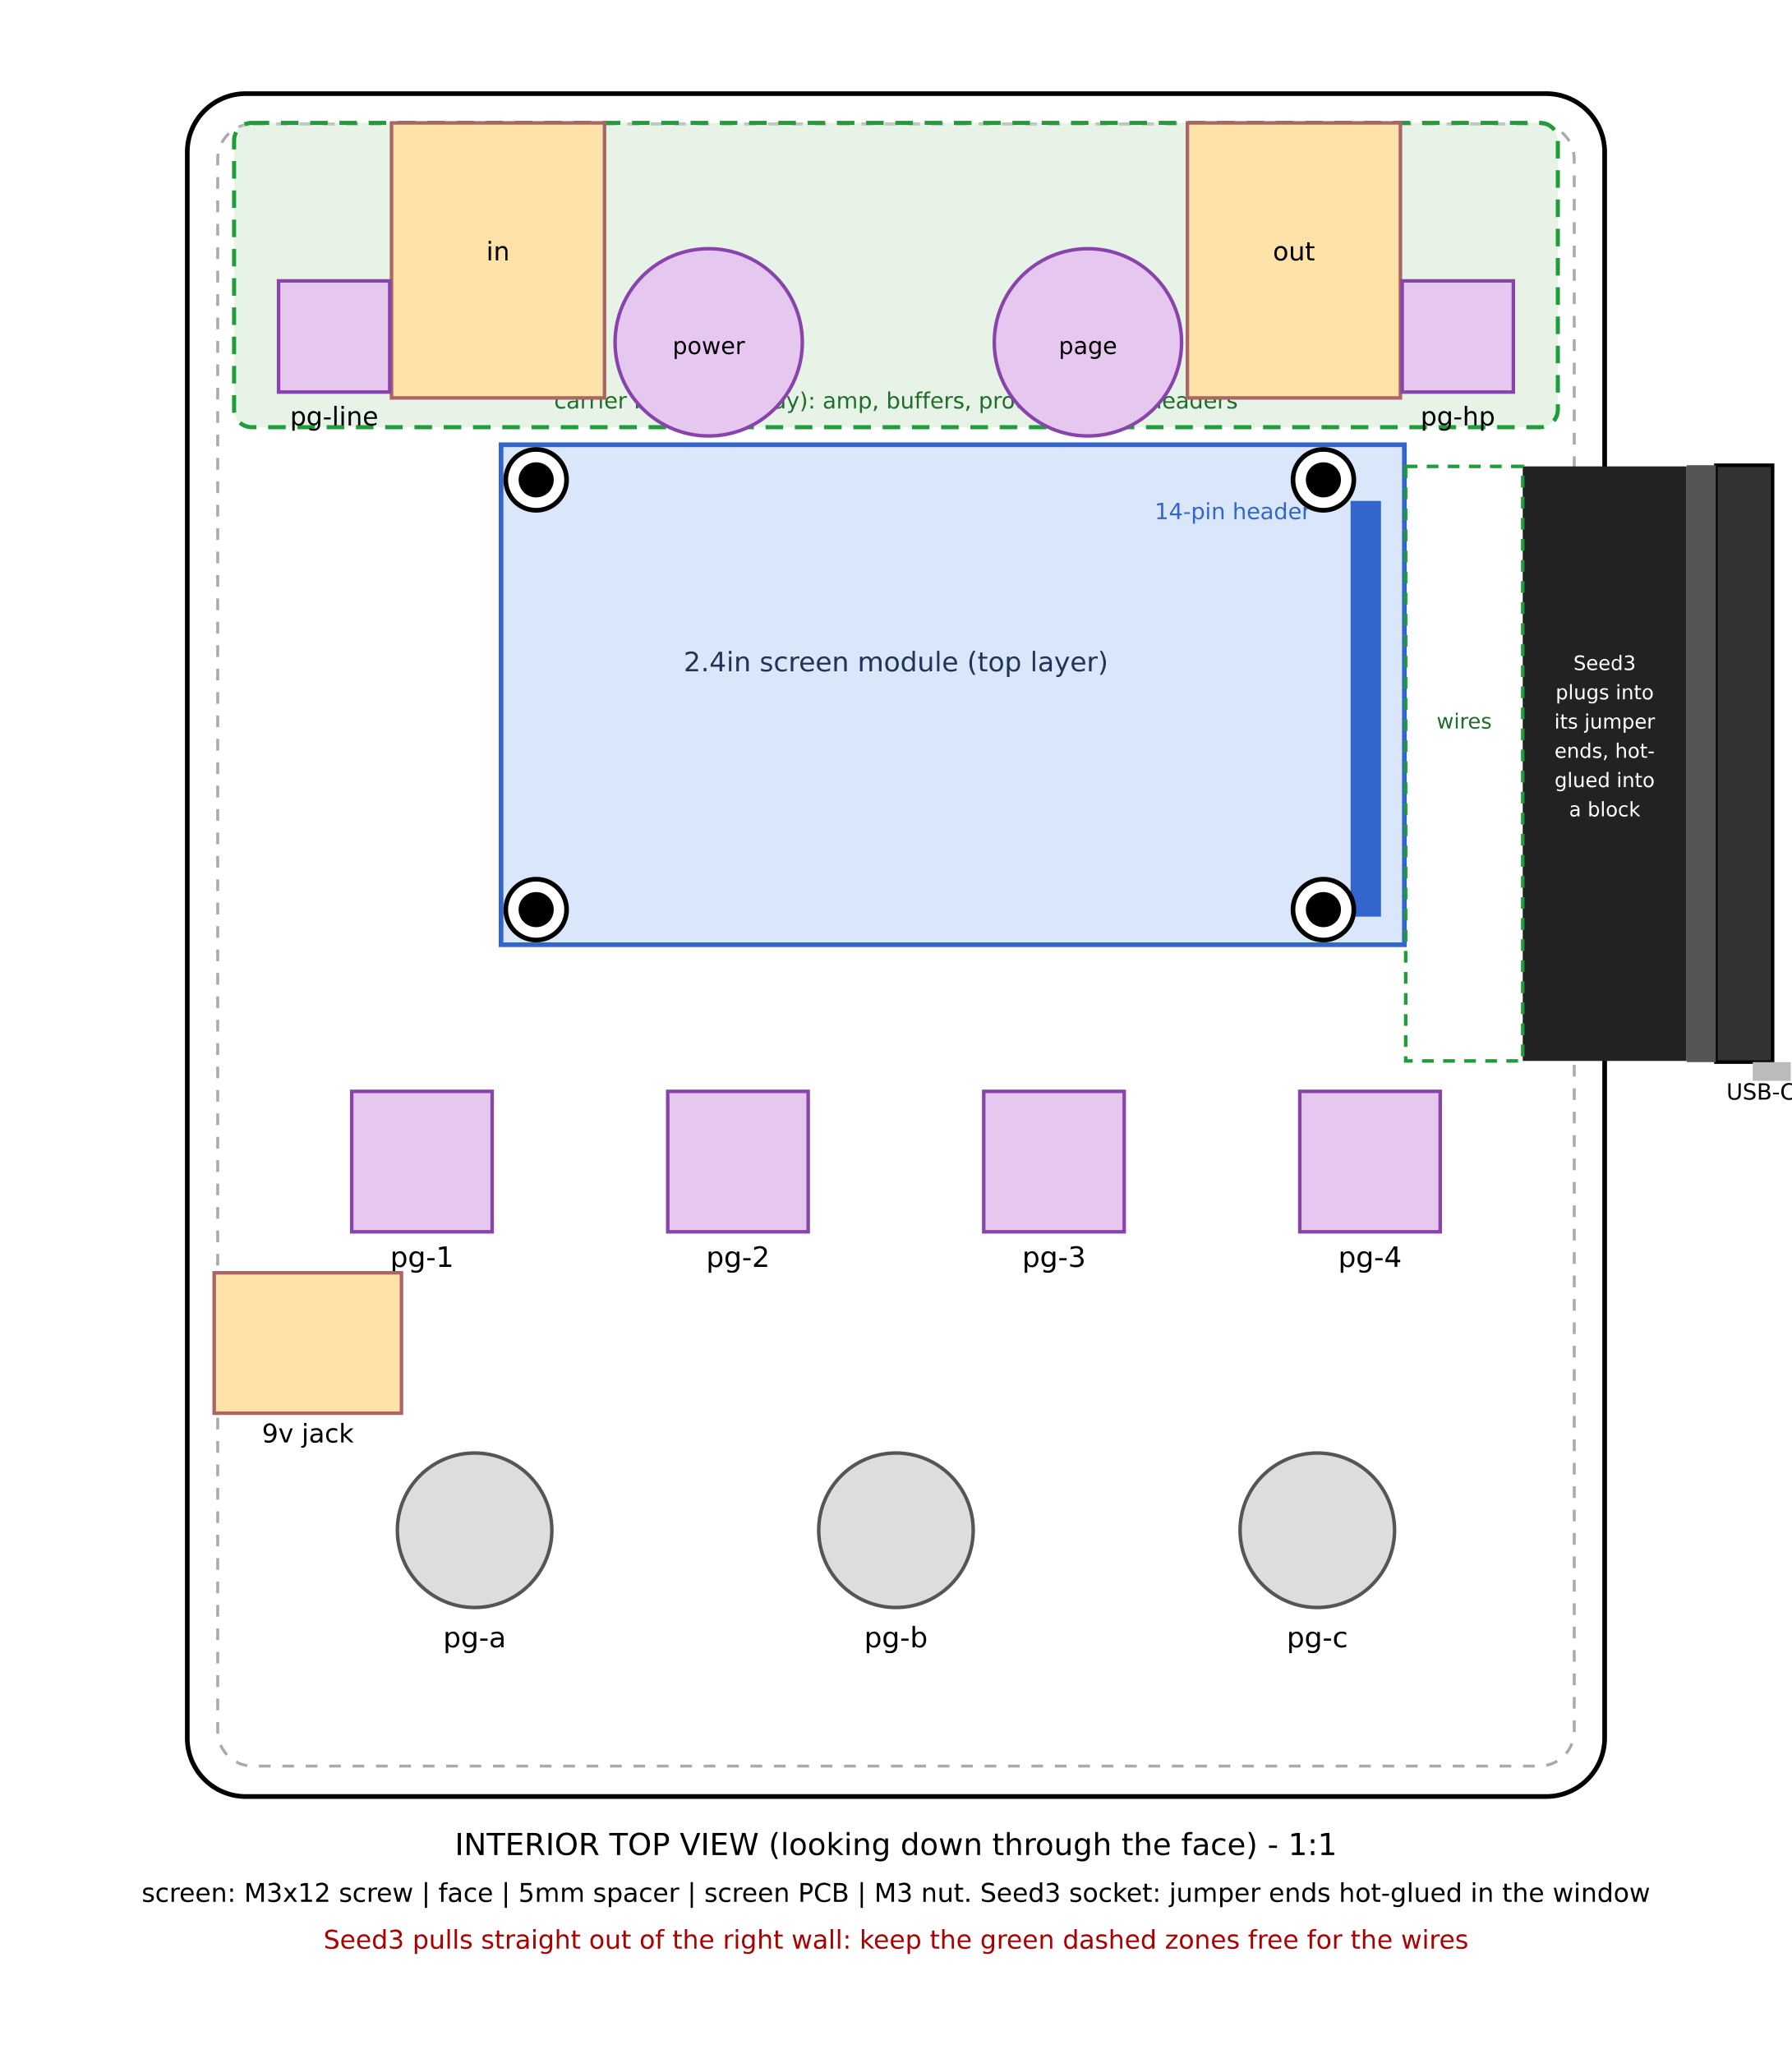
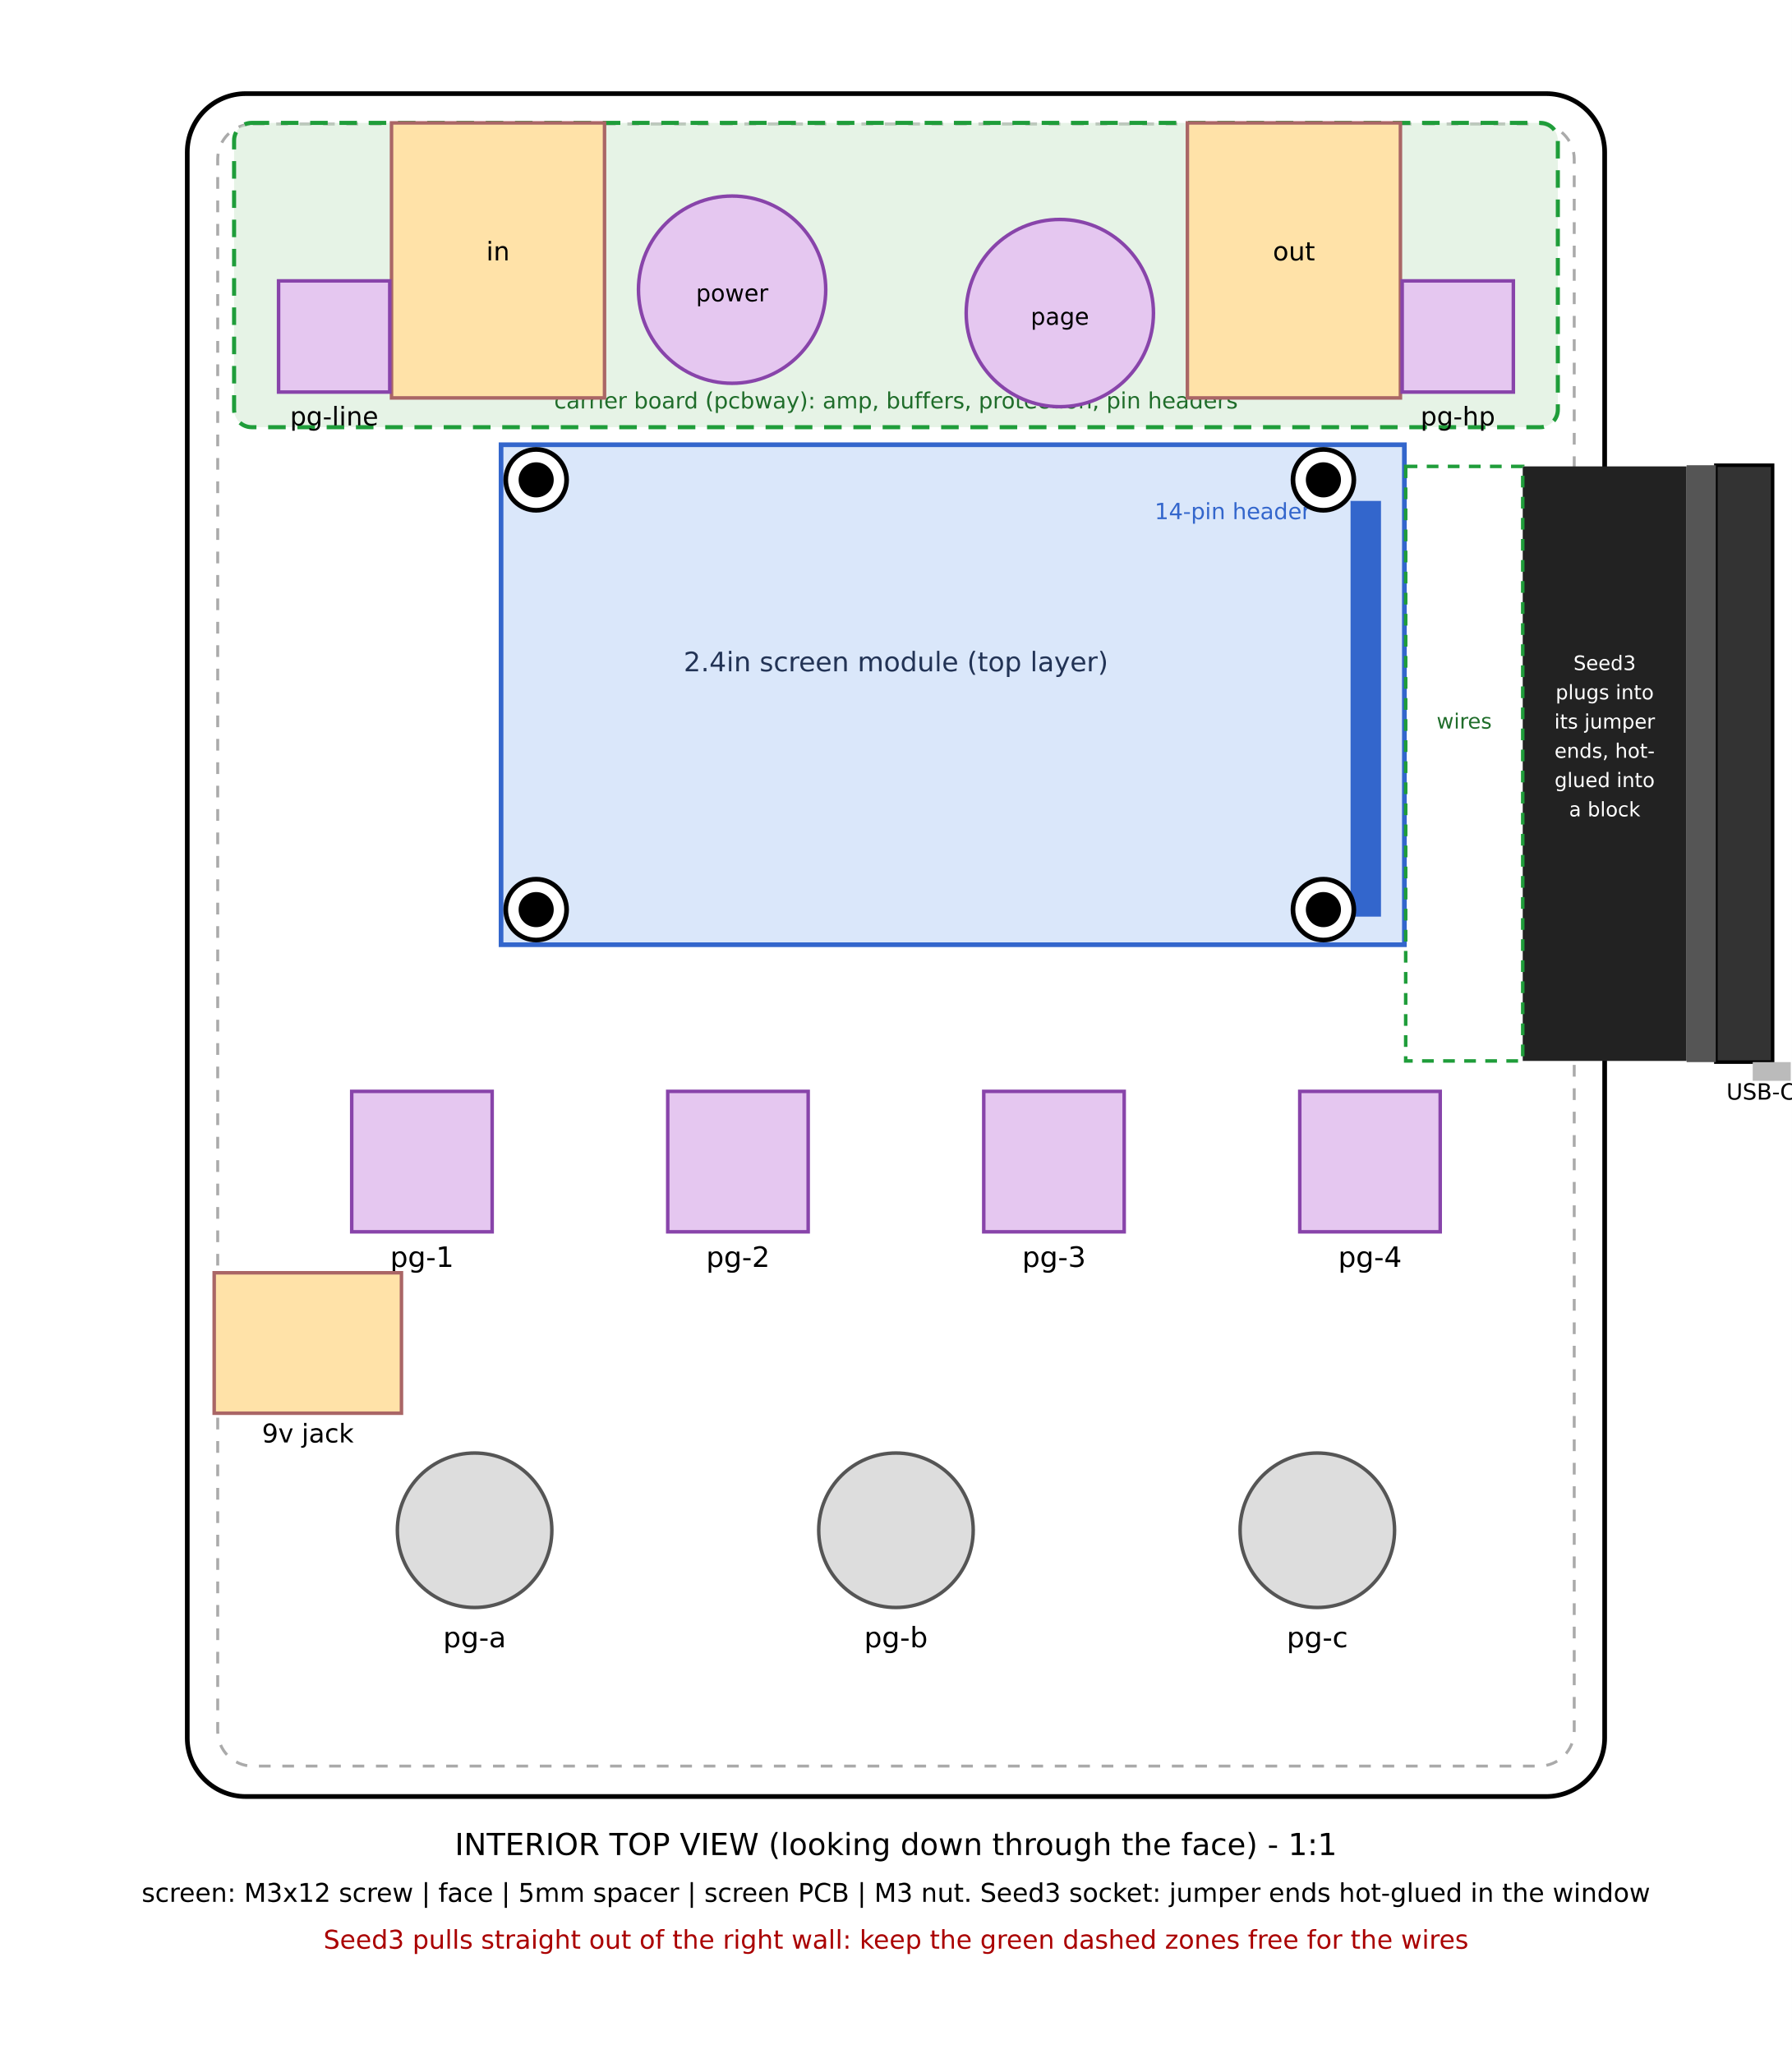
<svg xmlns="http://www.w3.org/2000/svg" width="153.1mm" height="175.5mm" viewBox="-76.55 -80.75 153.1 175.5">
  <rect x="-76.55" y="-80.75" width="153.1" height="175.5" fill="#fff" />
  <rect x="-60.55" y="-72.75" width="121.1" height="145.5" rx="5" fill="#fff" stroke="#000" stroke-width="0.4" />
  <rect x="-57.95" y="-70.15" width="115.9" height="140.3" rx="3" fill="none" stroke="#aaa" stroke-width="0.25" stroke-dasharray="1 1" />
  <rect x="-56.55" y="-70.25" width="113.1" height="26.0" rx="1.5" fill="#cfe9cf" fill-opacity="0.5" stroke="#1f9d3a" stroke-width="0.35" stroke-dasharray="1.5 1" />
  <text x="0.00" y="-45.85" font-family="DejaVu Sans, sans-serif" font-size="1.9" text-anchor="middle" fill="#1f6d2a" font-weight="normal">carrier board (pcbway): amp, buffers, protection, pin headers</text>
  <rect x="-43.1" y="-70.25" width="18.2" height="23.5" fill="#ffe2a8" stroke="#a66" stroke-width="0.3" />
  <text x="-34.00" y="-58.50" font-family="DejaVu Sans, sans-serif" font-size="2.2" text-anchor="middle" fill="#000" font-weight="normal">in</text>
  <rect x="24.9" y="-70.25" width="18.2" height="23.5" fill="#ffe2a8" stroke="#a66" stroke-width="0.3" />
  <text x="34.00" y="-58.50" font-family="DejaVu Sans, sans-serif" font-size="2.2" text-anchor="middle" fill="#000" font-weight="normal">out</text>
  <rect x="43.25" y="-56.75" width="9.5" height="9.5" fill="#e5c7f0" stroke="#84a" stroke-width="0.3" />
  <text x="48.00" y="-44.40" font-family="DejaVu Sans, sans-serif" font-size="2.2" text-anchor="middle" fill="#000" font-weight="normal">pg-hp</text>
  <rect x="-52.75" y="-56.75" width="9.5" height="9.5" fill="#e5c7f0" stroke="#84a" stroke-width="0.3" />
  <text x="-48.00" y="-44.40" font-family="DejaVu Sans, sans-serif" font-size="2.2" text-anchor="middle" fill="#000" font-weight="normal">pg-line</text>
  <rect x="-33.74" y="-42.75" width="77.18" height="42.72" fill="#bcd3f5" fill-opacity="0.55" stroke="#36c" stroke-width="0.4" />
  <rect x="38.84" y="-37.95" width="2.6" height="35.52" fill="#36c" />
  <text x="35.44" y="-36.39" font-family="DejaVu Sans, sans-serif" font-size="1.9" text-anchor="end" fill="#36c" font-weight="normal">14-pin header</text>
  <text x="0.00" y="-23.39" font-family="DejaVu Sans, sans-serif" font-size="2.3" text-anchor="middle" fill="#235" font-weight="normal">2.4in screen module (top layer)</text>
  <rect x="53.55" y="-40.9" width="14.0" height="50.8" fill="#222" />
  <rect x="70.05" y="-41.0" width="4.85" height="51" fill="#333" stroke="#000" stroke-width="0.3" />
  <rect x="73.2" y="10.0" width="3.25" height="1.6" fill="#bbb" />
  <rect x="67.55" y="-41.0" width="2.5" height="51" fill="#555" />
  <rect x="43.55" y="-40.9" width="10" height="50.8" fill="none" stroke="#1f9d3a" stroke-width="0.3" stroke-dasharray="1 0.8" />
  <text x="60.55" y="-23.50" font-family="DejaVu Sans, sans-serif" font-size="1.7" text-anchor="middle" fill="#fff" font-weight="normal">Seed3</text>
  <text x="60.55" y="-21.00" font-family="DejaVu Sans, sans-serif" font-size="1.7" text-anchor="middle" fill="#fff" font-weight="normal">plugs into</text>
  <text x="60.55" y="-18.50" font-family="DejaVu Sans, sans-serif" font-size="1.7" text-anchor="middle" fill="#fff" font-weight="normal">its jumper</text>
  <text x="60.55" y="-16.00" font-family="DejaVu Sans, sans-serif" font-size="1.7" text-anchor="middle" fill="#fff" font-weight="normal">ends, hot-</text>
  <text x="60.55" y="-13.50" font-family="DejaVu Sans, sans-serif" font-size="1.7" text-anchor="middle" fill="#fff" font-weight="normal">glued into</text>
  <text x="60.55" y="-11.00" font-family="DejaVu Sans, sans-serif" font-size="1.7" text-anchor="middle" fill="#fff" font-weight="normal">a block</text>
  <text x="48.55" y="-18.50" font-family="DejaVu Sans, sans-serif" font-size="1.8" text-anchor="middle" fill="#1f6d2a" font-weight="normal">wires</text>
  <text x="73.90" y="13.20" font-family="DejaVu Sans, sans-serif" font-size="1.9" text-anchor="middle" fill="#000" font-weight="normal">USB-C</text>
  <circle cx="-30.74" cy="-39.75" r="2.6" fill="#fff" stroke="#000" stroke-width="0.4" />
  <circle cx="-30.74" cy="-39.75" r="1.5" fill="#000" />
  <circle cx="36.52" cy="-39.75" r="2.6" fill="#fff" stroke="#000" stroke-width="0.4" />
  <circle cx="36.52" cy="-39.75" r="1.5" fill="#000" />
  <circle cx="-30.74" cy="-3.03" r="2.6" fill="#fff" stroke="#000" stroke-width="0.4" />
  <circle cx="-30.74" cy="-3.03" r="1.5" fill="#000" />
  <circle cx="36.52" cy="-3.03" r="2.6" fill="#fff" stroke="#000" stroke-width="0.4" />
  <circle cx="36.52" cy="-3.03" r="1.5" fill="#000" />
  <rect x="-46.5" y="12.5" width="12" height="12" fill="#e5c7f0" stroke="#84a" stroke-width="0.3" />
  <text x="-40.50" y="27.50" font-family="DejaVu Sans, sans-serif" font-size="2.4" text-anchor="middle" fill="#000" font-weight="normal">pg-1</text>
  <rect x="-19.5" y="12.5" width="12" height="12" fill="#e5c7f0" stroke="#84a" stroke-width="0.3" />
  <text x="-13.50" y="27.50" font-family="DejaVu Sans, sans-serif" font-size="2.4" text-anchor="middle" fill="#000" font-weight="normal">pg-2</text>
  <rect x="7.5" y="12.5" width="12" height="12" fill="#e5c7f0" stroke="#84a" stroke-width="0.3" />
  <text x="13.50" y="27.50" font-family="DejaVu Sans, sans-serif" font-size="2.4" text-anchor="middle" fill="#000" font-weight="normal">pg-3</text>
  <rect x="34.5" y="12.5" width="12" height="12" fill="#e5c7f0" stroke="#84a" stroke-width="0.3" />
  <text x="40.50" y="27.50" font-family="DejaVu Sans, sans-serif" font-size="2.4" text-anchor="middle" fill="#000" font-weight="normal">pg-4</text>
  <circle cx="-36.0" cy="50.0" r="6.6" fill="#ddd" stroke="#555" stroke-width="0.3" />
  <text x="-36.00" y="60.00" font-family="DejaVu Sans, sans-serif" font-size="2.4" text-anchor="middle" fill="#000" font-weight="normal">pg-a</text>
  <circle cx="0.0" cy="50.0" r="6.6" fill="#ddd" stroke="#555" stroke-width="0.3" />
  <text x="0.00" y="60.00" font-family="DejaVu Sans, sans-serif" font-size="2.4" text-anchor="middle" fill="#000" font-weight="normal">pg-b</text>
  <circle cx="36.0" cy="50.0" r="6.6" fill="#ddd" stroke="#555" stroke-width="0.3" />
  <text x="36.00" y="60.00" font-family="DejaVu Sans, sans-serif" font-size="2.4" text-anchor="middle" fill="#000" font-weight="normal">pg-c</text>
  <rect x="-58.25" y="28.0" width="16" height="12" fill="#ffe2a8" stroke="#a66" stroke-width="0.3" />
  <text x="-50.25" y="42.50" font-family="DejaVu Sans, sans-serif" font-size="2.2" text-anchor="middle" fill="#000" font-weight="normal">9v jack</text>
-   <circle cx="-16.0" cy="-51.5" r="8" fill="#e5c7f0" stroke="#84a" stroke-width="0.3" />
-   <text x="-16.00" y="-50.50" font-family="DejaVu Sans, sans-serif" font-size="2.0" text-anchor="middle" fill="#000" font-weight="normal">power</text>
-   <circle cx="16.4" cy="-51.5" r="8" fill="#e5c7f0" stroke="#84a" stroke-width="0.3" />
-   <text x="16.40" y="-50.50" font-family="DejaVu Sans, sans-serif" font-size="2.0" text-anchor="middle" fill="#000" font-weight="normal">page</text>
+   <circle cx="-14.0" cy="-56.0" r="8" fill="#e5c7f0" stroke="#84a" stroke-width="0.3" />
+   <text x="-14.00" y="-55.00" font-family="DejaVu Sans, sans-serif" font-size="2.0" text-anchor="middle" fill="#000" font-weight="normal">power</text>
+   <circle cx="14.0" cy="-54.0" r="8" fill="#e5c7f0" stroke="#84a" stroke-width="0.3" />
+   <text x="14.00" y="-53.00" font-family="DejaVu Sans, sans-serif" font-size="2.0" text-anchor="middle" fill="#000" font-weight="normal">page</text>
  <text x="0.00" y="77.75" font-family="DejaVu Sans, sans-serif" font-size="2.6" text-anchor="middle" fill="#000" font-weight="normal">INTERIOR TOP VIEW (looking down through the face) - 1:1</text>
  <text x="0.00" y="81.75" font-family="DejaVu Sans, sans-serif" font-size="2.2" text-anchor="middle" fill="#000" font-weight="normal">screen: M3x12 screw | face | 5mm spacer | screen PCB | M3 nut.   Seed3 socket: jumper ends hot-glued in the window</text>
  <text x="0.00" y="85.75" font-family="DejaVu Sans, sans-serif" font-size="2.2" text-anchor="middle" fill="#a00" font-weight="normal">Seed3 pulls straight out of the right wall: keep the green dashed zones free for the wires</text>
</svg>
